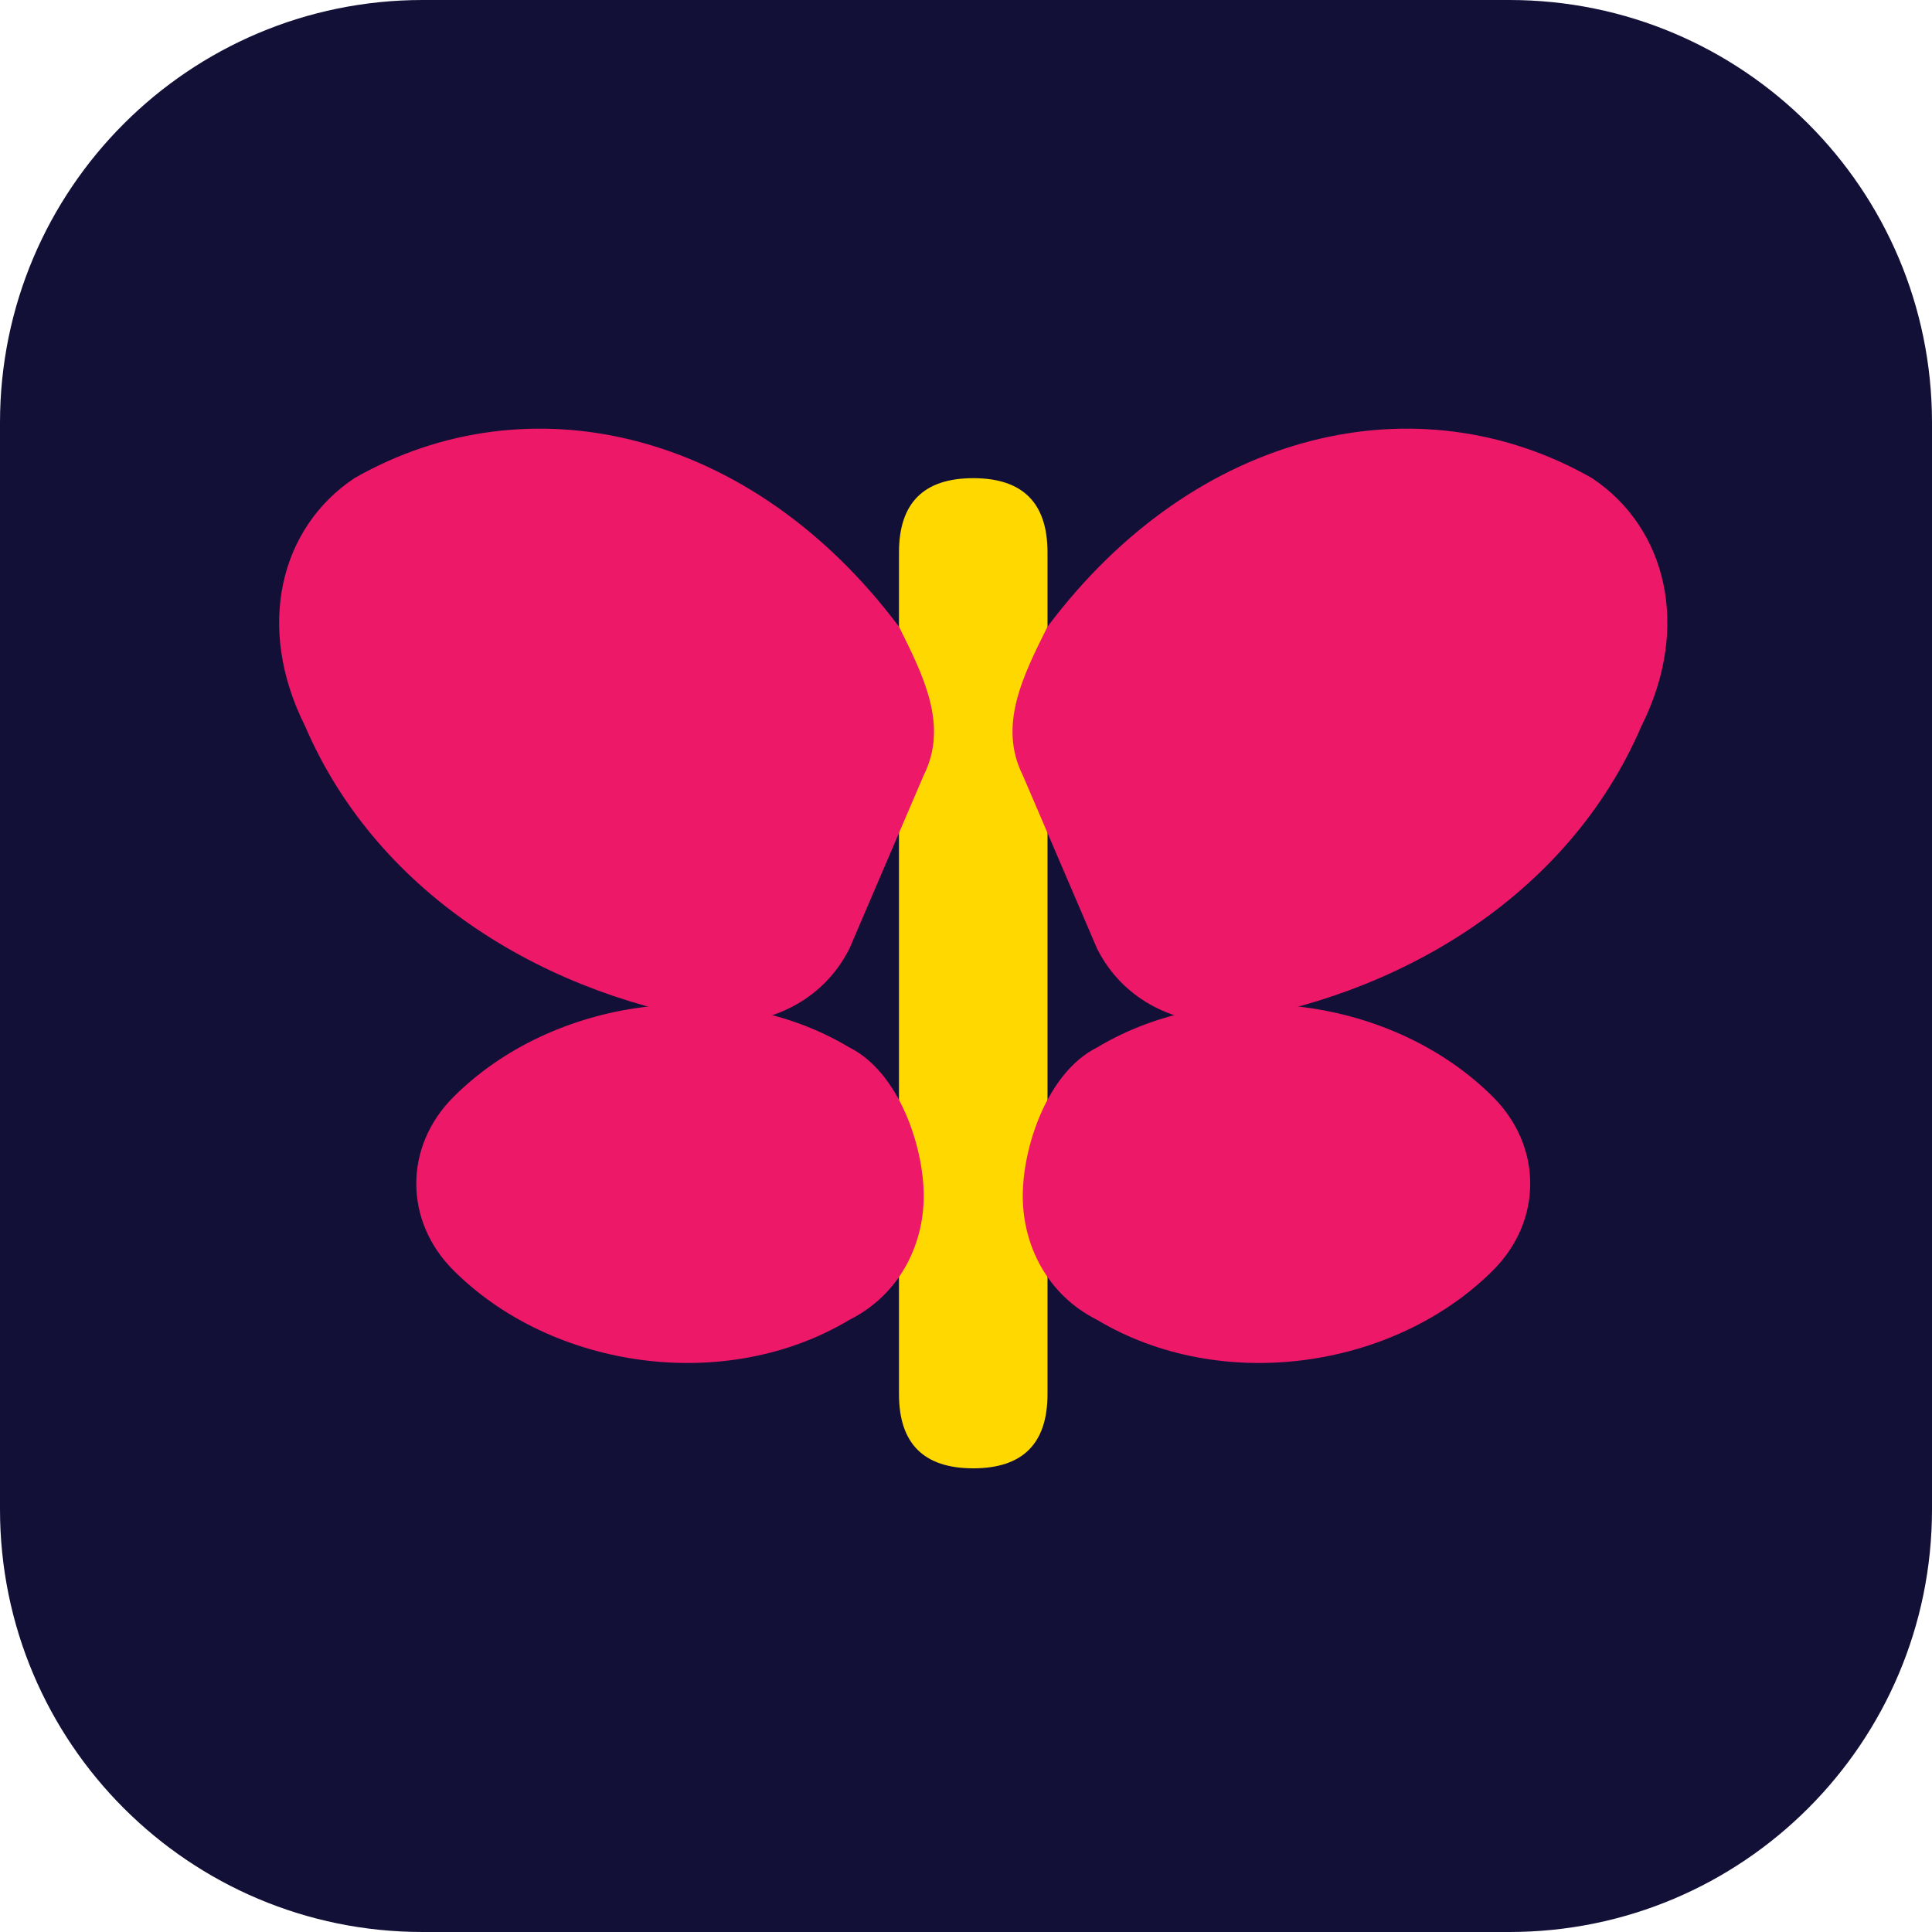
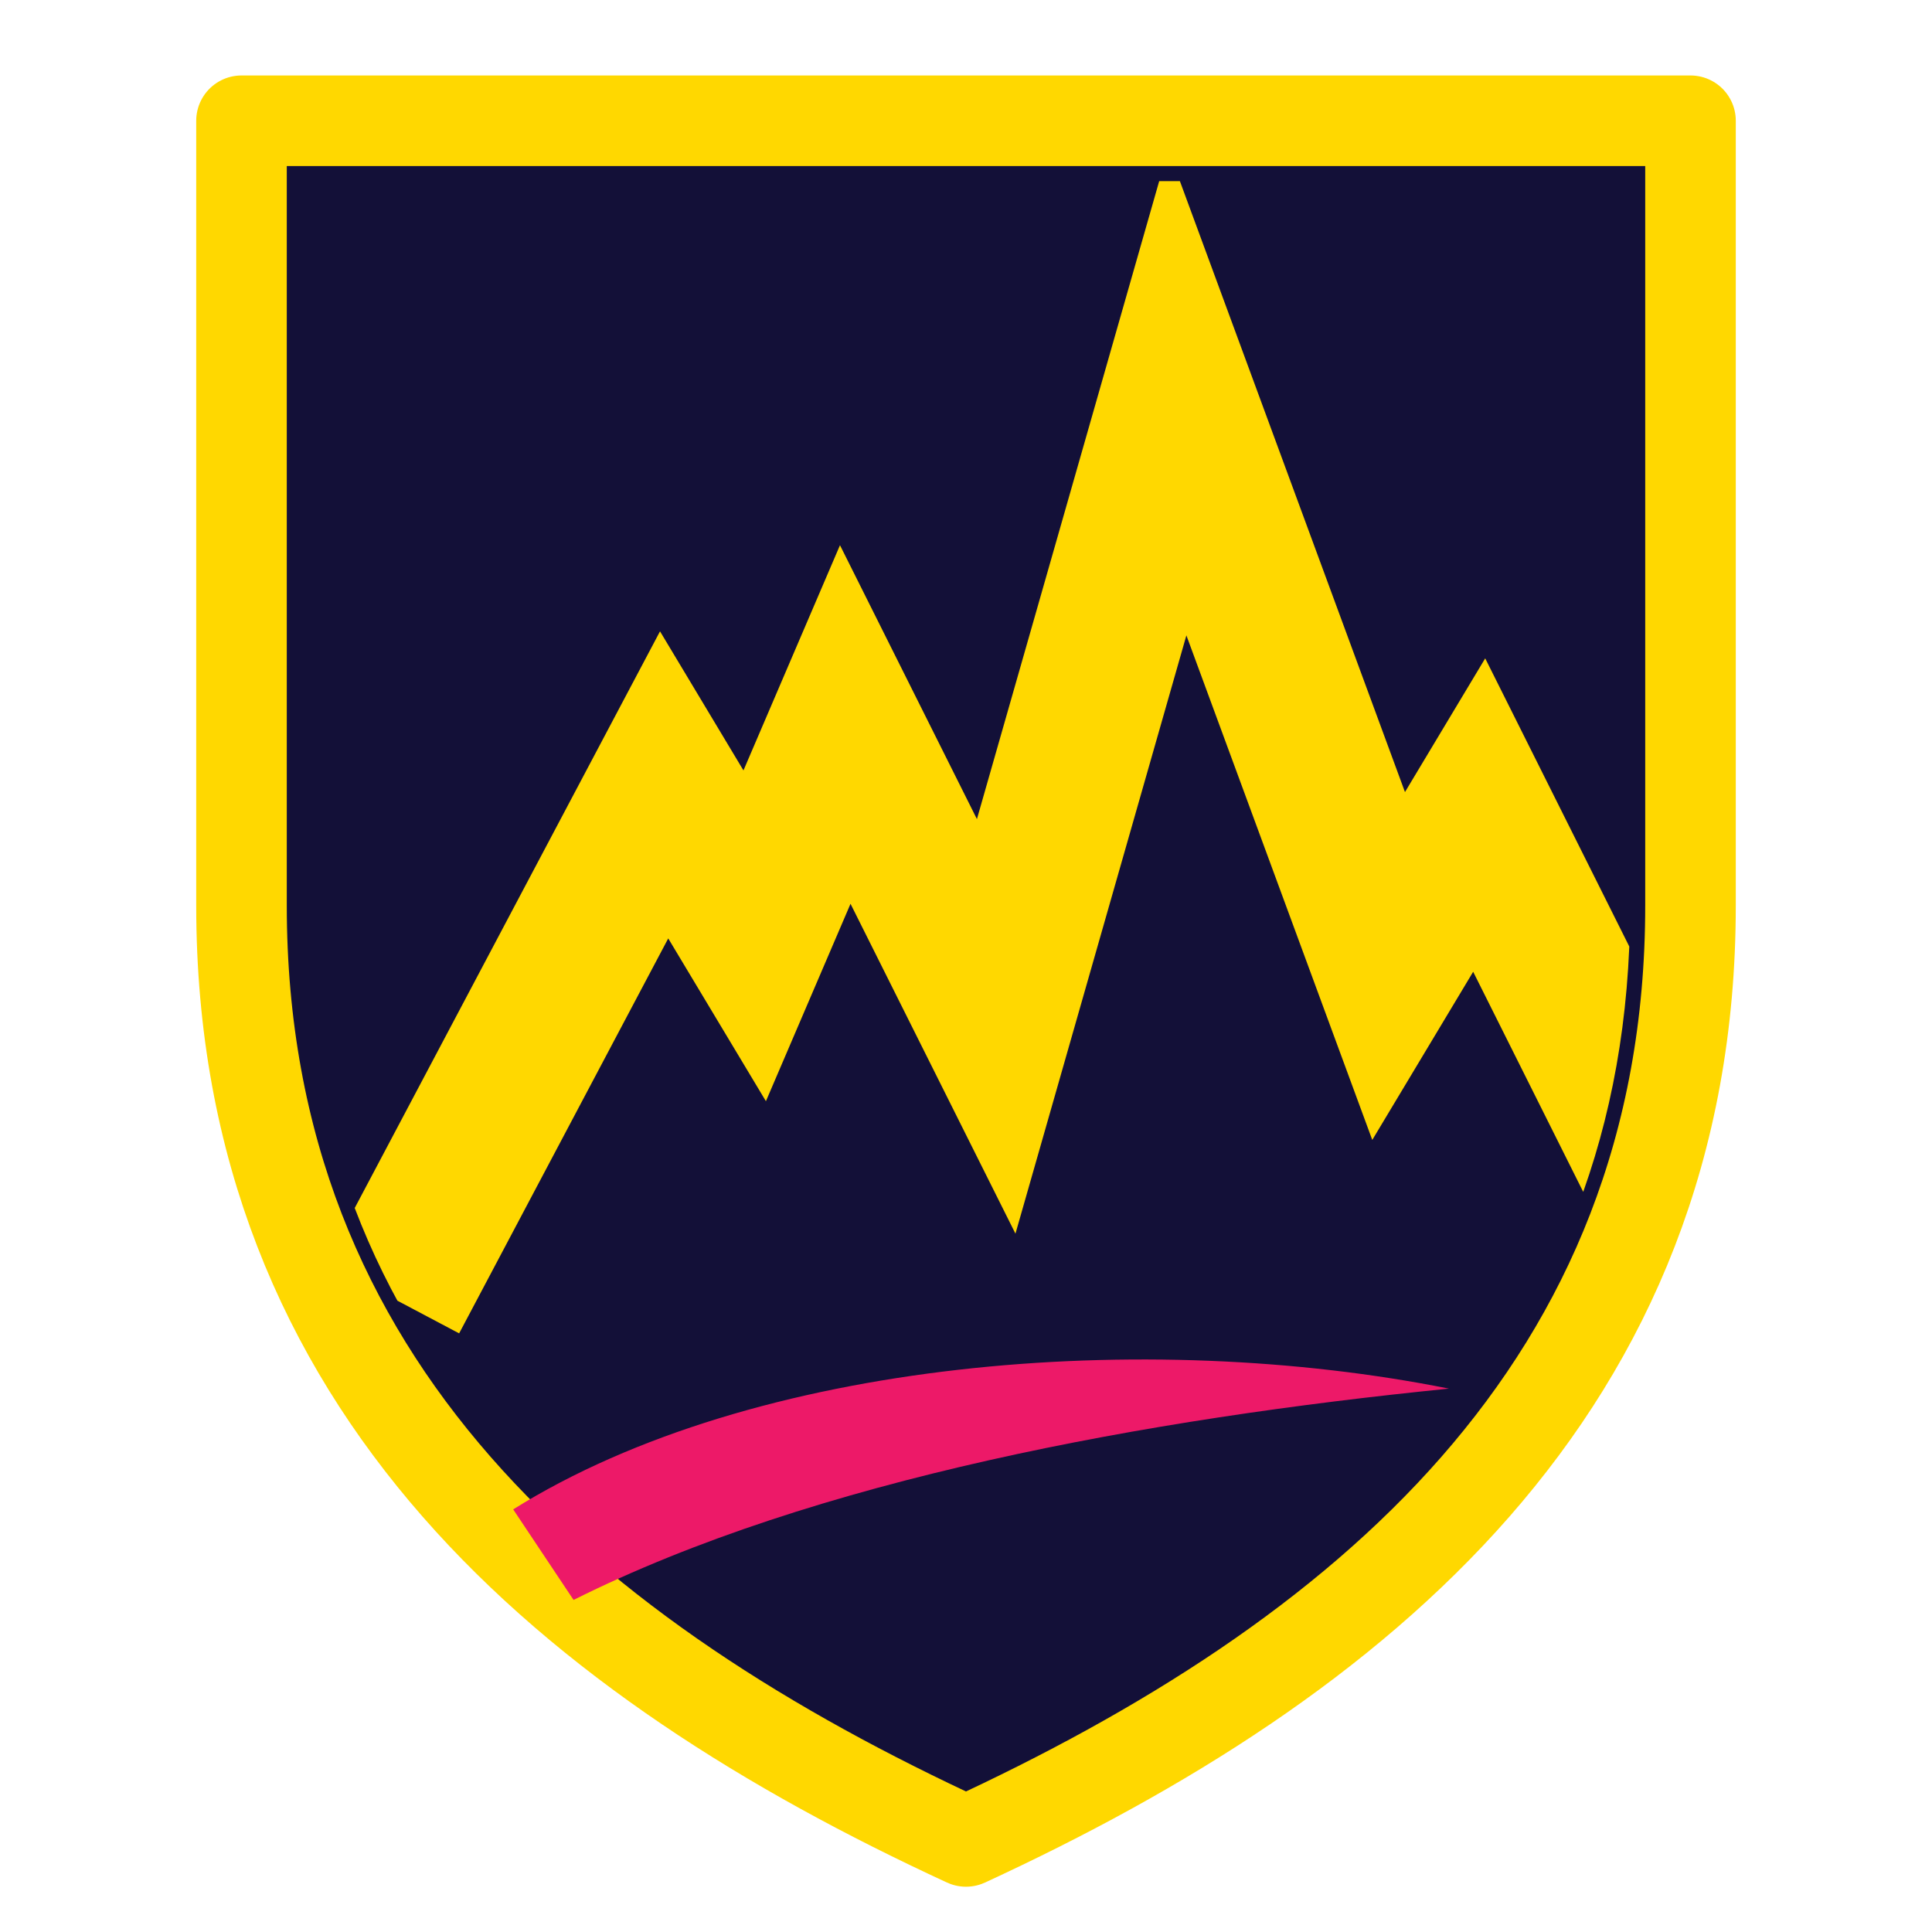
<svg xmlns="http://www.w3.org/2000/svg" viewBox="0 0 64 64">
-   <rect width="64" height="64" rx="14" fill="#131038" />
-   <g fill="#ed1968" transform="translate(6 6) scale(.82)">
-     <path d="M32 12c-2 0-3 1-3 3v34c0 2 1 3 3 3s3-1 3-3V15c0-2-1-3-3-3z" fill="#ffd800" />
-     <path d="M29 18c-6-8-15-10-22-6-3 2-4 6-2 10 3 7 10 11 17 12 2 0 4-1 5-3l3-7c1-2 0-4-1-6zM35 18c6-8 15-10 22-6 3 2 4 6 2 10-3 7-10 11-17 12-2 0-4-1-5-3l-3-7c-1-2 0-4 1-6z" />
-     <path d="M27 35c-5-3-12-2-16 2-2 2-2 5 0 7 4 4 11 5 16 2 2-1 3-3 3-5s-1-5-3-6zM37 35c5-3 12-2 16 2 2 2 2 5 0 7-4 4-11 5-16 2-2-1-3-3-3-5s1-5 3-6z" />
-   </g>
+   <path d="M8 4H56V30C56 46 45 55 32 61C19 55 8 46 8 30Z" fill="#131038" stroke="#ffd800" stroke-width="3" stroke-linejoin="round" />
+   <path d="M13 43L22 26L25 31L28 24L33 34L39 13L46 32L49 27L55 39" fill="none" stroke="#ffd800" stroke-width="5" stroke-linejoin="miter" stroke-miterlimit="10" stroke-linecap="butt" clip-path="url(#c)" />
+   <clipPath id="c">
+     <path d="M10 6H54V30C54 45 44 53 32 59C20 53 10 45 10 30Z" />
+   </clipPath>
+   <path d="M17 50C25 45 38 44 48 46C38 47 27 49 19 53Z" fill="#ed1968" />
</svg>
